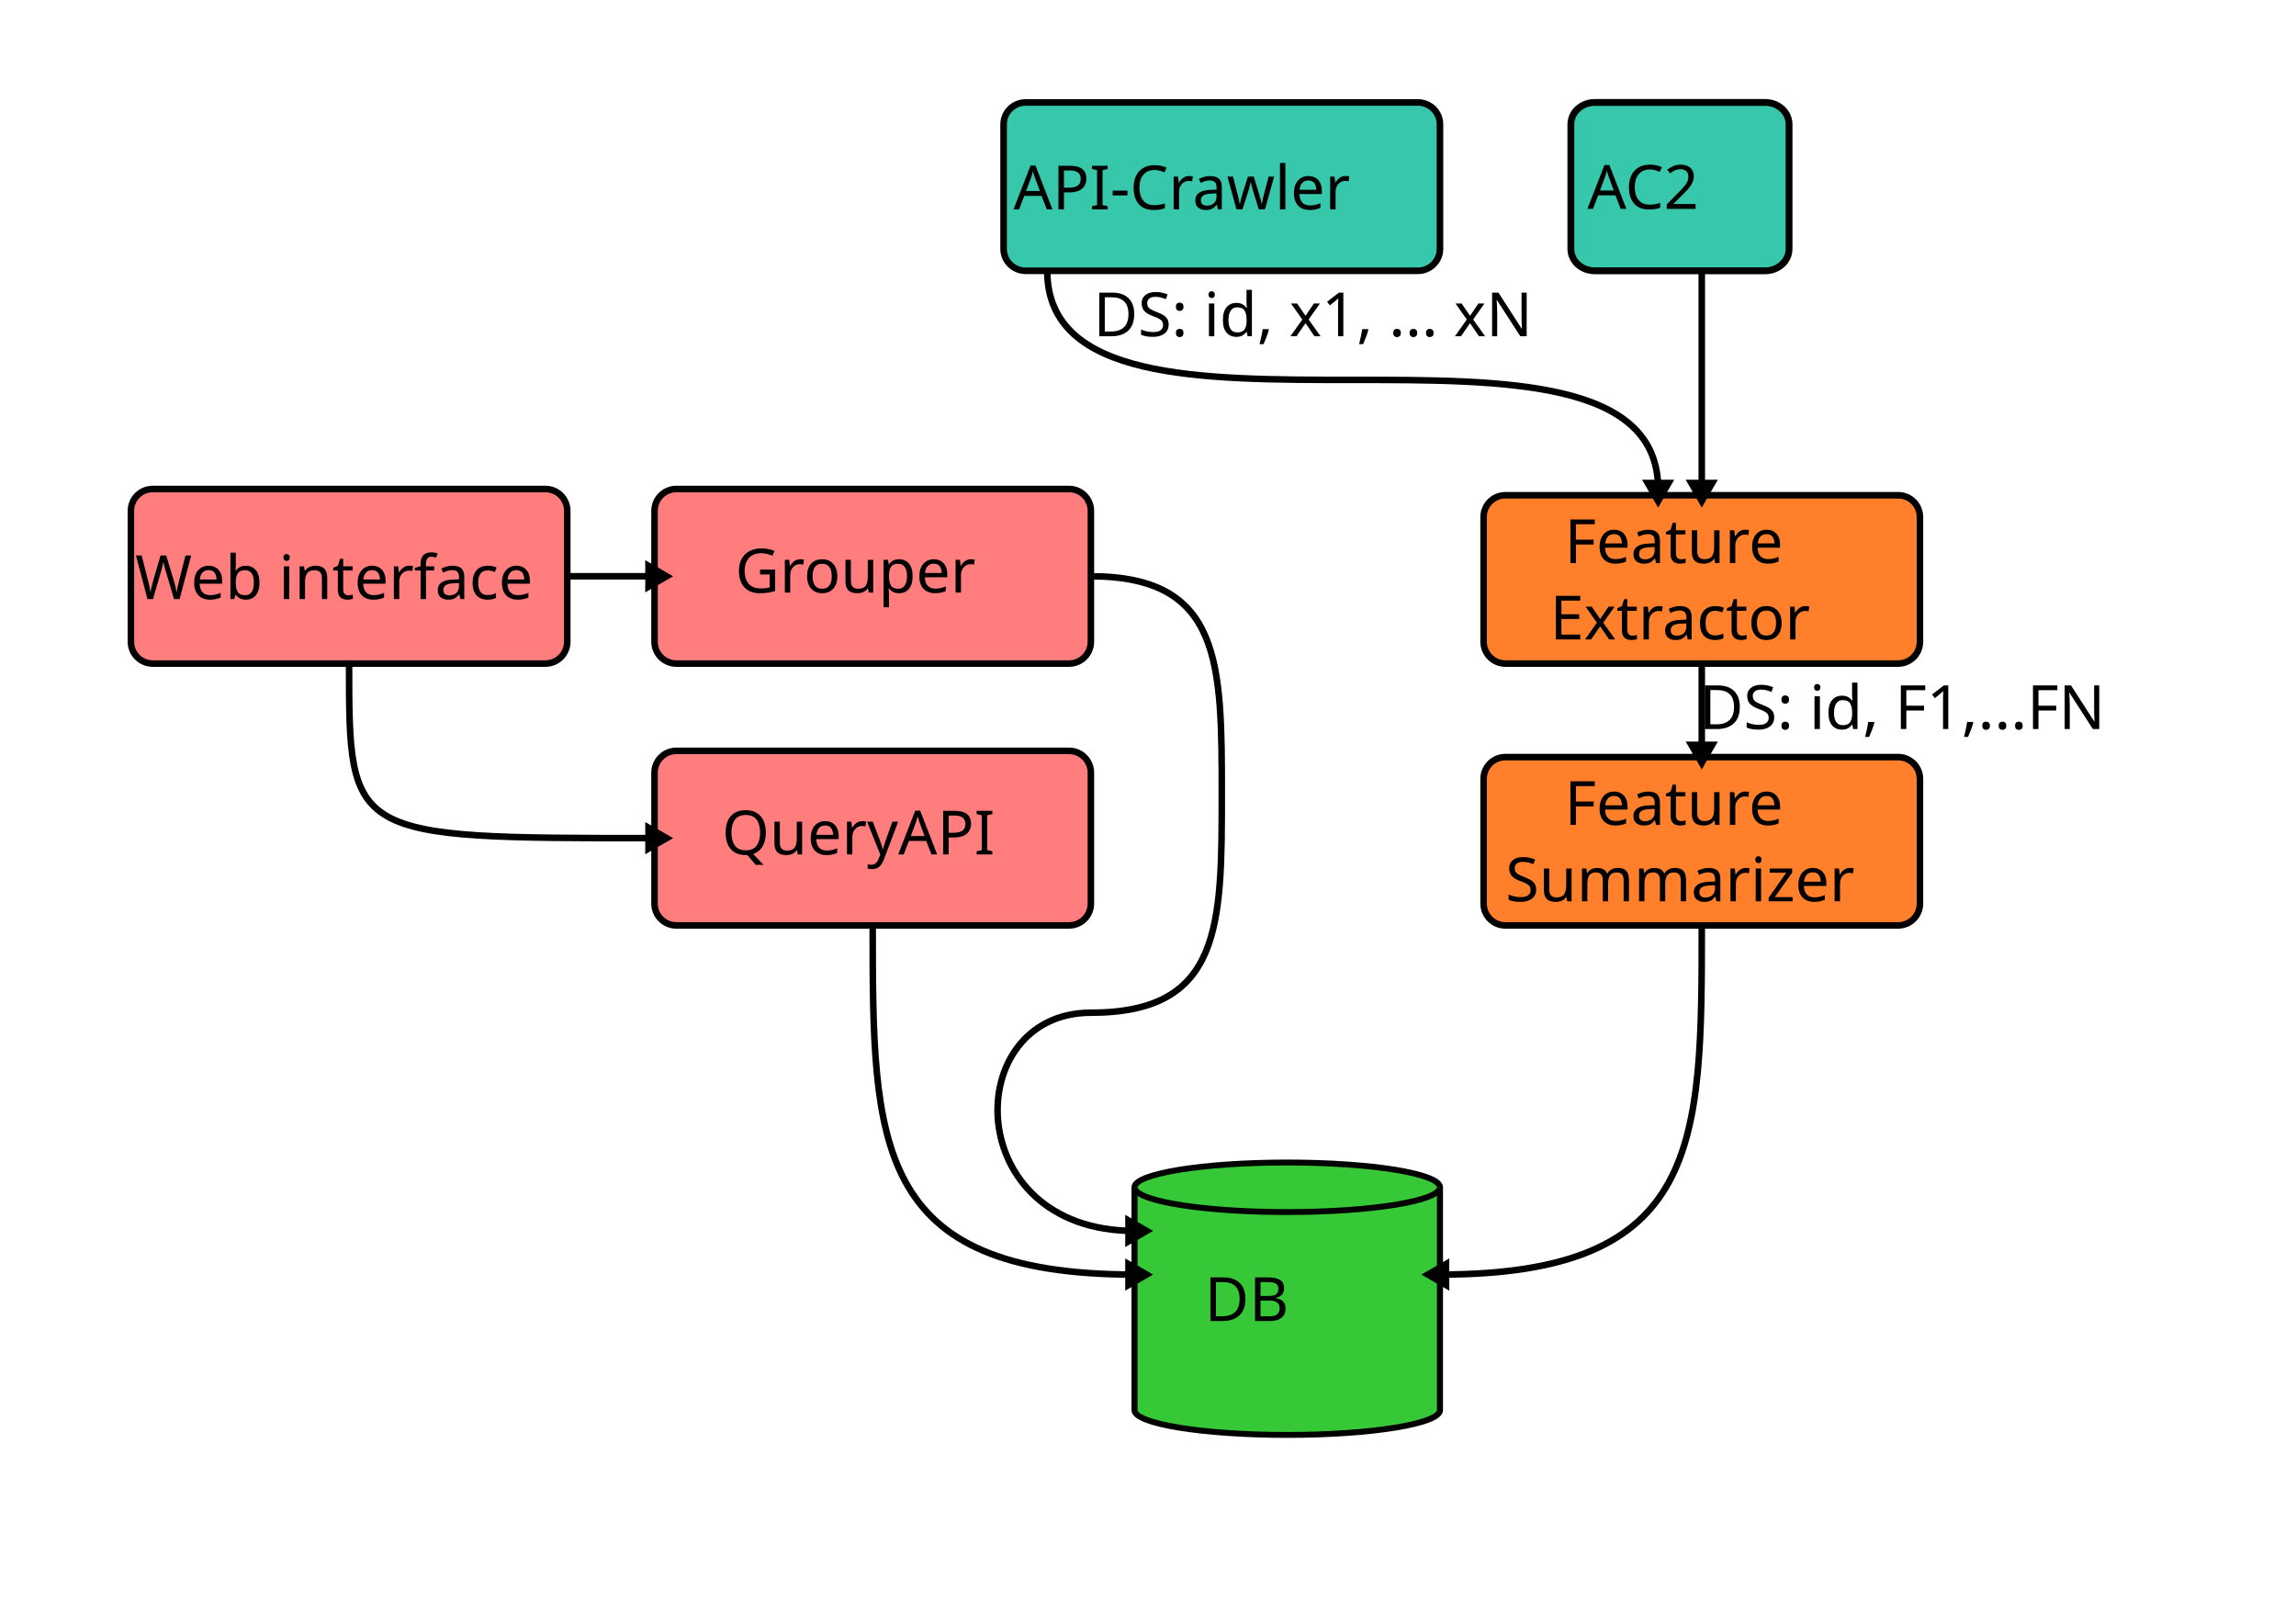
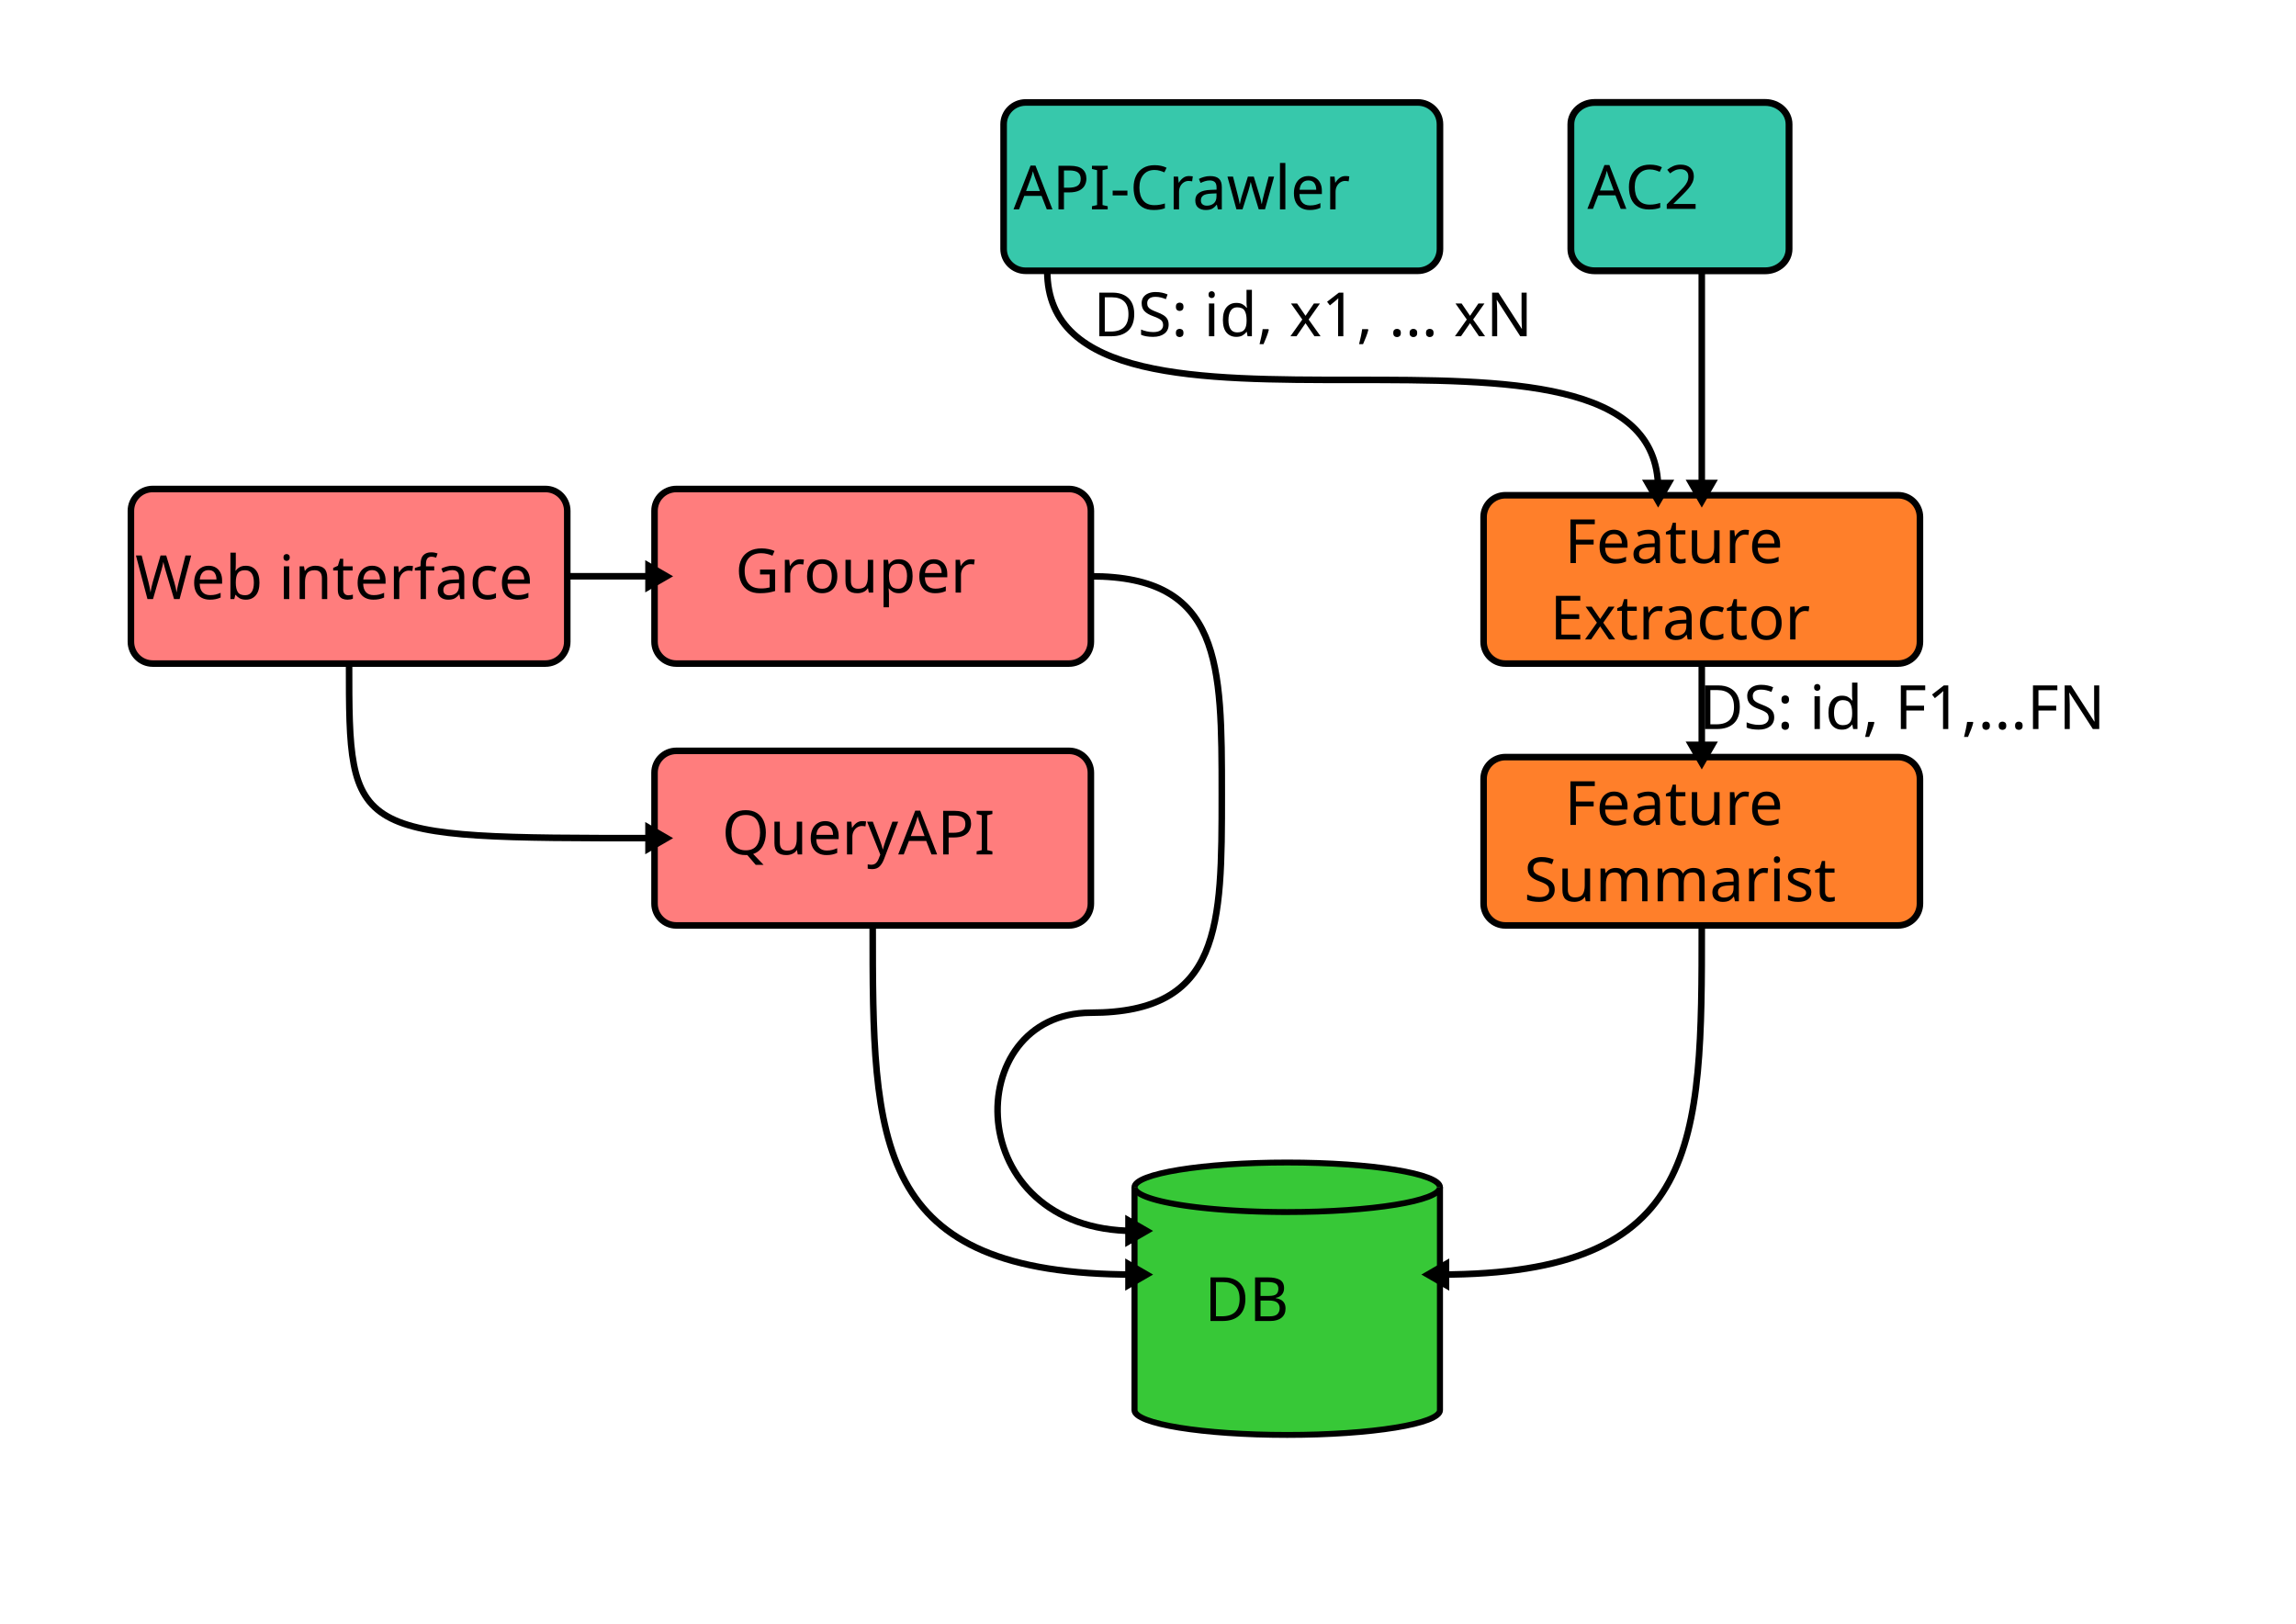
<svg xmlns="http://www.w3.org/2000/svg" width="1052.362" height="744.094" id="svg2" version="1.1">
  <defs id="defs4">
    <marker orient="auto" refY="0.0" refX="0.0" id="TriangleOutM" style="overflow:visible">
      <path id="path4029" d="M 5.77,0.0 L -2.88,5.0 L -2.88,-5.0 L 5.77,0.0 z " style="fill-rule:evenodd;stroke:#000000;stroke-width:1.0pt" transform="scale(0.4)" />
    </marker>
    <marker orient="auto" refY="0.0" refX="0.0" id="Arrow1Send" style="overflow:visible;">
      <path id="path3899" d="M 0.0,0.0 L 5.0,-5.0 L -12.5,0.0 L 5.0,5.0 L 0.0,0.0 z " style="fill-rule:evenodd;stroke:#000000;stroke-width:1.0pt;" transform="scale(0.2) rotate(180) translate(6,0)" />
    </marker>
    <marker orient="auto" refY="0.0" refX="0.0" id="Arrow1Mend" style="overflow:visible;">
      <path id="path3893" d="M 0.0,0.0 L 5.0,-5.0 L -12.5,0.0 L 5.0,5.0 L 0.0,0.0 z " style="fill-rule:evenodd;stroke:#000000;stroke-width:1.0pt;" transform="scale(0.4) rotate(180) translate(10,0)" />
    </marker>
    <marker orient="auto" refY="0.0" refX="0.0" id="Arrow1Lend" style="overflow:visible;">
      <path id="path3887" d="M 0.0,0.0 L 5.0,-5.0 L -12.5,0.0 L 5.0,5.0 L 0.0,0.0 z " style="fill-rule:evenodd;stroke:#000000;stroke-width:1.0pt;" transform="scale(0.8) rotate(180) translate(12.5,0)" />
    </marker>
  </defs>
  <g id="layer1" transform="translate(0,-308.2677)">
    <rect style="fill:#ff7d7d;fill-opacity:1;stroke:#000000;stroke-width:3;stroke-miterlimit:4;stroke-opacity:1;stroke-dasharray:none" id="rect2987" width="200" height="80" x="60" y="532.362" rx="10" ry="10" />
    <rect ry="10" rx="10" y="532.362" x="300" height="80" width="200" id="rect2991" style="fill:#ff7d7d;fill-opacity:1;stroke:#000000;stroke-width:3;stroke-miterlimit:4;stroke-opacity:1;stroke-dasharray:none" />
    <rect style="fill:#ff7d7d;fill-opacity:1;stroke:#000000;stroke-width:3;stroke-miterlimit:4;stroke-opacity:1;stroke-dasharray:none" id="rect2993" width="200" height="80" x="300" y="652.362" rx="10" ry="10" />
    <rect style="fill:#ff7f2a;fill-opacity:1;stroke:#000000;stroke-width:3;stroke-miterlimit:4;stroke-opacity:1;stroke-dasharray:none" id="rect2999" width="200" height="77.143" x="680" y="535.219" rx="10" ry="10" />
    <rect ry="10" rx="10" y="655.219" x="680" height="77.143" width="200" id="rect3001" style="fill:#ff7f2a;fill-opacity:1;stroke:#000000;stroke-width:3;stroke-miterlimit:4;stroke-opacity:1;stroke-dasharray:none" />
    <rect ry="10" rx="10.145" y="355.219" x="460" height="77.143" width="200" id="rect3003" style="fill:#37c8ab;fill-opacity:1;stroke:#000000;stroke-width:3.022;stroke-miterlimit:4;stroke-opacity:1;stroke-dasharray:none" />
    <g id="g2168" style="font-style:normal;font-variant:normal;font-weight:normal;font-stretch:normal;letter-spacing:normal;word-spacing:normal;text-anchor:start;fill:#37c837;stroke:#000000;stroke-width:1.072;stroke-linecap:butt;stroke-linejoin:miter;stroke-miterlimit:10.433;stroke-opacity:1;stroke-dasharray:none;stroke-dashoffset:0" xml:space="preserve" transform="matrix(2.592497,0,0,-2.522,389.3433,1081.607)">
      <path id="path2170" style="fill:#37c837;stroke-width:1.072;stroke-miterlimit:10.433;stroke-dasharray:none" d="m 50.398,50.398 0,40.5 c 0,2.485 12.102,4.5 27,4.5 14.899,0 27.002,-2.015 27.002,-4.5 l 0,-40.5 c 0,-2.48 -12.103,-4.5 -27.002,-4.5 -14.898,0 -27,2.02 -27,4.5 z" />
      <path id="path2172" style="fill:#37c837;stroke-width:1.072;stroke-miterlimit:10.433;stroke-dasharray:none" d="m 50.398,90.898 0.036,-0.231 0.104,-0.228 0.172,-0.225 0.237,-0.221 0.302,-0.218 0.364,-0.213 0.425,-0.209 0.484,-0.204 0.541,-0.199 0.597,-0.194 0.65,-0.189 0.703,-0.182 0.753,-0.177 0.802,-0.17 0.849,-0.163 0.894,-0.157 0.938,-0.149 0.98,-0.141 1.021,-0.134 1.058,-0.126 1.096,-0.117 1.13,-0.108 1.165,-0.1 1.195,-0.09 1.226,-0.081 1.254,-0.071 1.281,-0.061 1.306,-0.05 1.329,-0.04 1.35,-0.028 1.37,-0.018 1.388,-0.006 c 14.899,0 27.002,2.02 27.002,4.5" />
    </g>
    <rect style="fill:#37c8ab;fill-opacity:1;stroke:#000000;stroke-width:3.137;stroke-miterlimit:4;stroke-opacity:1;stroke-dasharray:none" id="rect3836" width="100" height="77.143" x="720" y="355.219" rx="10.938" ry="10" />
    <text xml:space="preserve" style="font-size:28px;font-style:normal;font-weight:normal;text-align:center;line-height:125%;letter-spacing:0px;word-spacing:0px;text-anchor:middle;fill:#000000;fill-opacity:1;stroke:none;font-family:Sans" x="559.904" y="404.229" id="text3838">
      <tspan id="tspan3840" x="559.904" y="404.229">API-Crawler</tspan>
    </text>
    <text id="text3842" y="403.983" x="771.299" style="font-size:28px;font-style:normal;font-weight:normal;text-align:center;line-height:125%;letter-spacing:0px;word-spacing:0px;text-anchor:middle;fill:#000000;fill-opacity:1;stroke:none;font-family:Sans" xml:space="preserve">
      <tspan y="403.983" x="771.299" id="tspan3844">AC2</tspan>
    </text>
    <text xml:space="preserve" style="font-size:11px;font-style:normal;font-weight:normal;text-align:center;line-height:125%;letter-spacing:0px;word-spacing:0px;text-anchor:middle;fill:#000000;fill-opacity:1;stroke:none;font-family:Sans" x="160.28" y="582.801" id="text3846">
      <tspan id="tspan3848" x="160.28" y="582.801" style="font-size:28px">Web interface</tspan>
    </text>
    <text id="text3850" y="579.841" x="399.228" style="font-size:11px;font-style:normal;font-weight:normal;text-align:center;line-height:125%;letter-spacing:0px;word-spacing:0px;text-anchor:middle;fill:#000000;fill-opacity:1;stroke:none;font-family:Sans" xml:space="preserve">
      <tspan style="font-size:28px" y="579.841" x="399.228" id="tspan3852">Grouper</tspan>
    </text>
    <text xml:space="preserve" style="font-size:11px;font-style:normal;font-weight:normal;text-align:center;line-height:125%;letter-spacing:0px;word-spacing:0px;text-anchor:middle;fill:#000000;fill-opacity:1;stroke:none;font-family:Sans" x="400.588" y="699.841" id="text3854">
      <tspan id="tspan3856" x="400.588" y="699.841" style="font-size:28px">QueryAPI</tspan>
    </text>
    <text xml:space="preserve" style="font-size:11px;font-style:normal;font-weight:normal;text-align:center;line-height:125%;letter-spacing:0px;word-spacing:0px;text-anchor:middle;fill:#000000;fill-opacity:1;stroke:none;font-family:Sans" x="777.211" y="566.299" id="text3858">
      <tspan id="tspan3860" x="777.211" y="566.299" style="font-size:28px">Feature</tspan>
      <tspan x="777.211" y="601.299" style="font-size:28px" id="tspan3862">Extractor</tspan>
    </text>
    <text id="text3870" y="686.299" x="777.211" style="font-size:11px;font-style:normal;font-weight:normal;text-align:center;line-height:125%;letter-spacing:0px;word-spacing:0px;text-anchor:middle;fill:#000000;fill-opacity:1;stroke:none;font-family:Sans" xml:space="preserve">
      <tspan style="font-size:28px" y="686.299" x="777.211" id="tspan3872">Feature</tspan>
-       <tspan id="tspan3874" style="font-size:28px" y="721.299" x="777.211">Summarizer</tspan>
+       <tspan id="tspan3874" style="font-size:28px" y="721.299" x="777.211">Summarist</tspan>
    </text>
    <path style="fill:none;stroke:#000000;stroke-width:3;stroke-linecap:butt;stroke-linejoin:miter;stroke-miterlimit:4;stroke-opacity:1;stroke-dasharray:none;marker-end:url(#TriangleOutM)" d="m 480,124.094 c 0,100 280,0 280,100" id="path3876" transform="translate(0,308.2677)" />
    <path id="path4888" d="m 780,432.362 c 0,100 0,0 0,100" style="fill:none;stroke:#000000;stroke-width:3;stroke-linecap:butt;stroke-linejoin:miter;stroke-miterlimit:4;stroke-opacity:1;stroke-dasharray:none;marker-end:url(#TriangleOutM)" />
    <text xml:space="preserve" style="font-size:28px;font-style:normal;font-weight:normal;text-align:center;line-height:125%;letter-spacing:0px;word-spacing:0px;text-anchor:middle;fill:#000000;fill-opacity:1;stroke:none;font-family:Sans" x="589.61" y="913.639" id="text4890">
      <tspan id="tspan4892" x="589.61" y="913.639">DB</tspan>
    </text>
    <path style="fill:none;stroke:#000000;stroke-width:3;stroke-linecap:butt;stroke-linejoin:miter;stroke-miterlimit:4;stroke-opacity:1;stroke-dasharray:none;marker-end:url(#TriangleOutM)" d="m 780,612.362 c 0,100 0,-60 0,40" id="path4894" />
    <path style="fill:none;stroke:#000000;stroke-width:3;stroke-linecap:butt;stroke-linejoin:miter;stroke-miterlimit:4;stroke-opacity:1;stroke-dasharray:none;marker-end:url(#TriangleOutM)" d="m 780,732.362 c 0,100 0,160 -120,160" id="path4896" />
    <path id="path4898" d="m 400,732.362 c 0,100 0,160 120,160" style="fill:none;stroke:#000000;stroke-width:3;stroke-linecap:butt;stroke-linejoin:miter;stroke-miterlimit:4;stroke-opacity:1;stroke-dasharray:none;marker-end:url(#TriangleOutM)" />
    <path style="fill:none;stroke:#000000;stroke-width:3;stroke-linecap:butt;stroke-linejoin:miter;stroke-miterlimit:4;stroke-opacity:1;stroke-dasharray:none;marker-end:url(#TriangleOutM)" d="m 500,572.362 c 60,0 60,40 60,100 0,60 0,100 -60,100 -60,0 -60,100 20,100" id="path4900" />
    <path style="fill:none;stroke:#000000;stroke-width:3;stroke-linecap:butt;stroke-linejoin:miter;stroke-miterlimit:4;stroke-opacity:1;stroke-dasharray:none;marker-end:url(#TriangleOutM)" d="m 260,572.362 c 20,0 20,0 40,0" id="path4904" />
    <path id="path4906" d="m 160,612.362 c 0,80 0,80 140,80" style="fill:none;stroke:#000000;stroke-width:3;stroke-linecap:butt;stroke-linejoin:miter;stroke-miterlimit:4;stroke-opacity:1;stroke-dasharray:none;marker-end:url(#TriangleOutM)" />
    <text xml:space="preserve" style="font-size:28px;font-style:normal;font-weight:normal;text-align:center;line-height:125%;letter-spacing:0px;word-spacing:0px;text-anchor:middle;fill:#000000;fill-opacity:1;stroke:none;font-family:Sans" x="890" y="642.362" id="text4908">
      <tspan id="tspan4910" x="890" y="642.362">DS: id, F1,...FN</tspan>
    </text>
    <text id="text4912" y="462.362" x="620" style="font-size:28px;font-style:normal;font-weight:normal;text-align:center;line-height:125%;letter-spacing:0px;word-spacing:0px;text-anchor:middle;fill:#000000;fill-opacity:1;stroke:none;font-family:Sans" xml:space="preserve">
      <tspan y="462.362" x="620" id="tspan4914">DS: id, x1, ... xN</tspan>
    </text>
  </g>
</svg>
